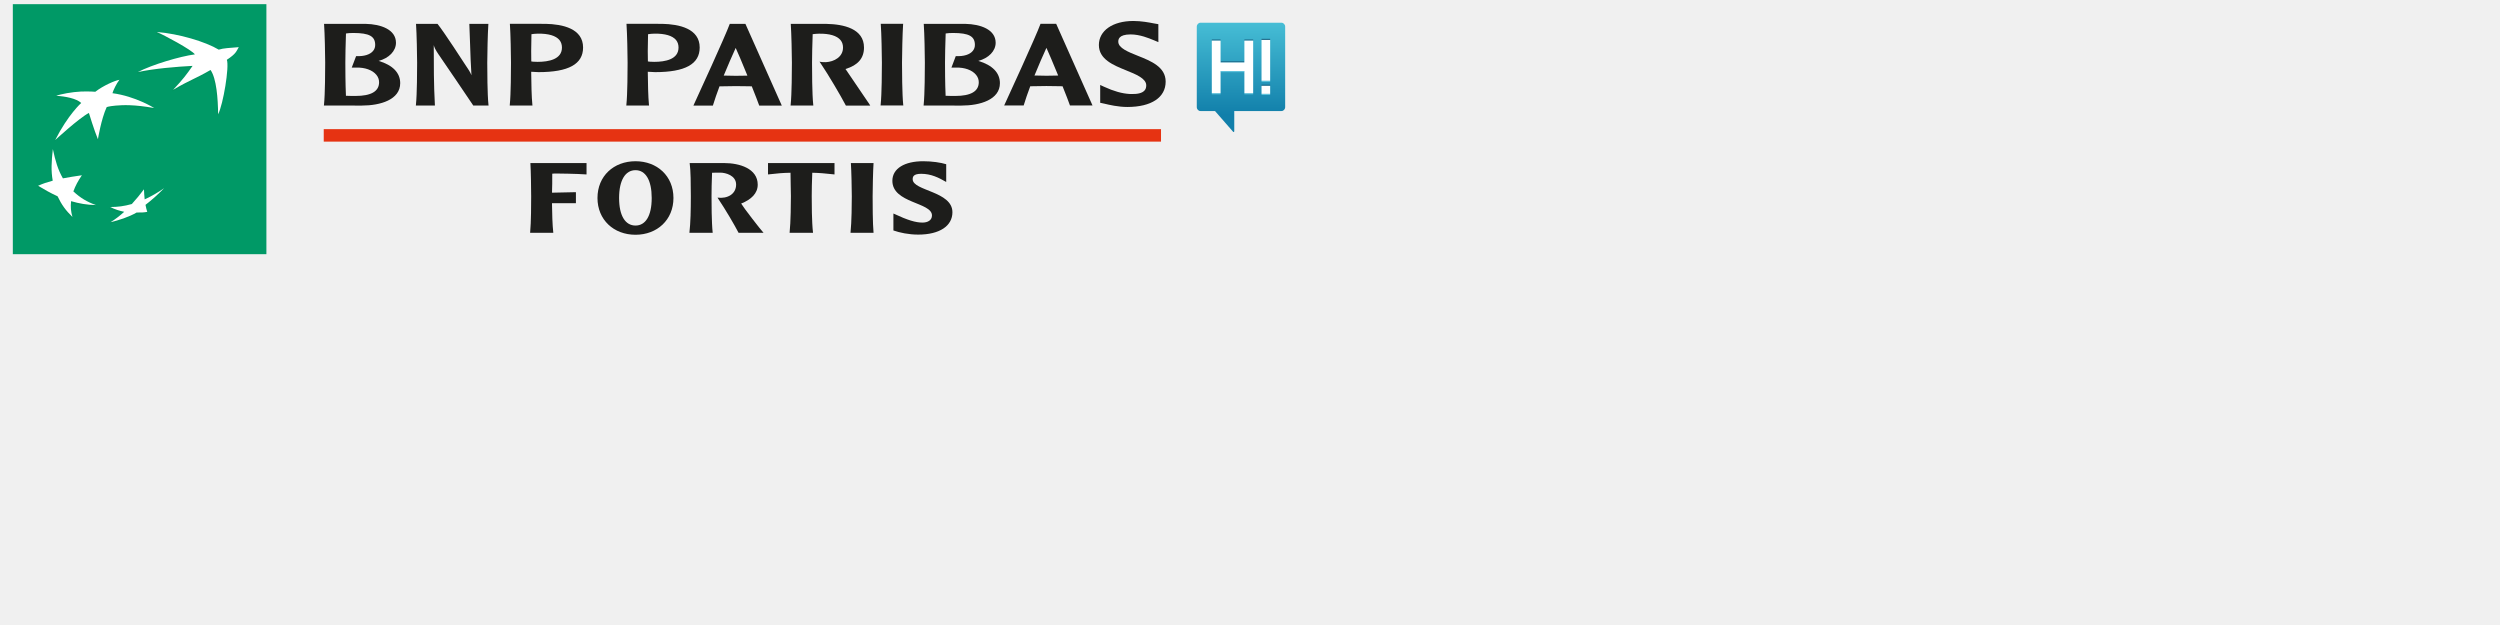
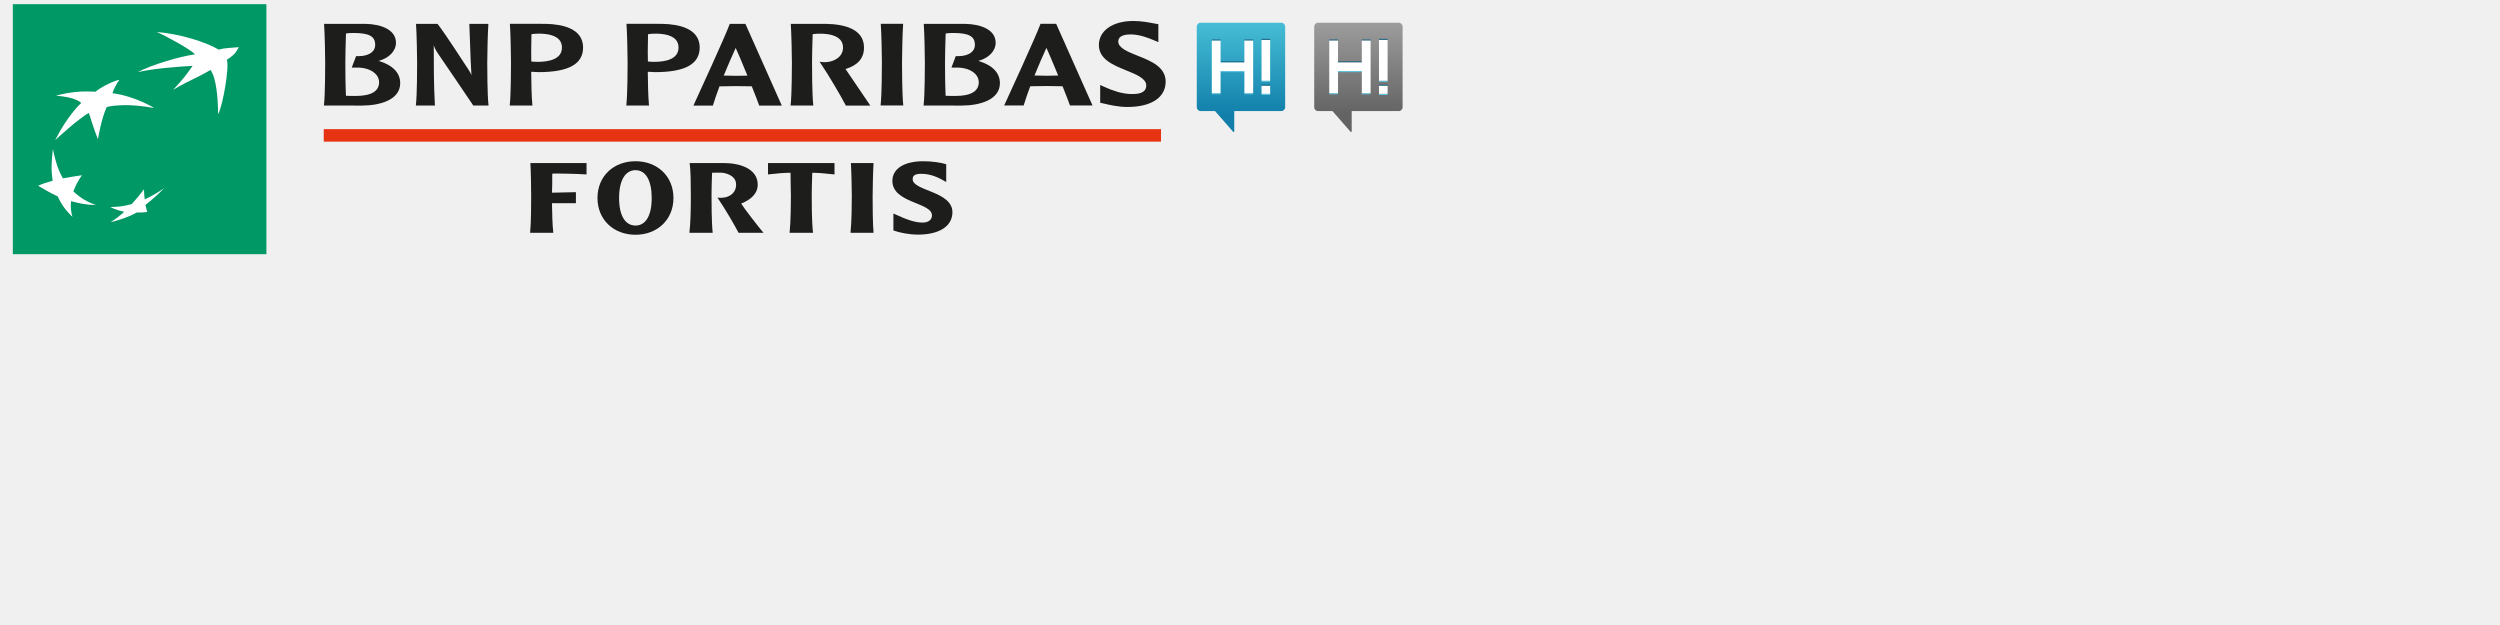
<svg xmlns="http://www.w3.org/2000/svg" version="1.1" id="Layer_1" x="0px" y="0px" width="400px" height="100px" viewBox="0 0 400 100" enable-background="new 0 0 400 100" xml:space="preserve">
  <g>
    <rect x="51.798" y="20.662" fill="#E63312" width="133.964" height="1.998" />
  </g>
  <g>
    <path fill="#1D1D1B" d="M51.856,3.946c0.102,1.377,0.174,4.824,0.174,6.091c0,1.153-0.013,5.035-0.192,6.715l-0.017,0.136   l6.077,0.003c2.966,0,6.136-0.941,6.136-3.585c0-1.662-1.204-2.889-3.45-3.561c1.647-0.438,2.771-1.584,2.771-2.901   c0-2.151-2.484-2.974-4.805-3.023c-0.006,0-6.706-0.005-6.706-0.005L51.856,3.946z M56.549,5.276   c2.538,0.007,3.481,0.529,3.481,1.916c0,0.371-0.115,0.693-0.341,0.963c-0.484,0.583-1.449,0.882-2.652,0.822h-0.058l-0.7,1.837   h0.709c1.397-0.043,2.613,0.396,3.232,1.161c0.291,0.351,0.434,0.75,0.434,1.182c0,1.454-1.27,2.195-3.771,2.195   c-0.419,0-1.1-0.002-1.533-0.029c-0.09-1.914-0.095-4.516-0.095-5.287c0-0.915,0.038-2.947,0.1-4.68   C55.635,5.309,56.114,5.269,56.549,5.276z" />
    <path fill="#1D1D1B" d="M78.038,3.816h-2.946l0.123,3.285c0.055,1.64,0.107,3.312,0.218,4.933l0,0l0,0   c-0.203-0.492-0.366-0.766-1.249-2.067c-0.028-0.045-3.09-4.779-4.156-6.116l-0.029-0.034H66.56l0.01,0.125   c0.097,1.374,0.17,4.818,0.17,6.091c0,1.156-0.012,5.041-0.19,6.718l-0.015,0.136h3.051l-0.006-0.129   c-0.179-3.2-0.179-6.417-0.179-9.528V7.22c0.103,0.375,0.25,0.714,0.729,1.428c0.05,0.08,5.292,7.733,5.56,8.187l0.027,0.052h2.454   l-0.017-0.136c-0.18-1.68-0.192-5.562-0.192-6.718c0-1.272,0.075-4.719,0.172-6.091l0.009-0.125L78.038,3.816L78.038,3.816z" />
    <path fill="#1D1D1B" d="M81.588,3.94c0.1,1.381,0.171,4.823,0.171,6.092c0,1.156-0.014,5.038-0.192,6.715l-0.01,0.134h3.636   l-0.014-0.134c-0.128-1.196-0.172-3.492-0.188-5.265c0.15,0.008,0.667,0.034,0.667,0.034l0.513,0.025   c4.795,0,7.122-1.285,7.122-3.937c0-3.03-3.264-3.733-6-3.79L81.581,3.81L81.588,3.94z M86.043,5.384   c1.703-0.027,2.901,0.325,3.477,1.031c0.257,0.324,0.392,0.722,0.392,1.19c0,1.891-2.119,2.291-3.895,2.291L85.294,9.87   c0,0-0.175-0.025-0.288-0.042c-0.01-0.434-0.016-1-0.016-1.653c0-0.831,0.012-1.794,0.042-2.701   C85.256,5.428,85.653,5.394,86.043,5.384z" />
    <path fill="#1D1D1B" d="M100.243,3.94c0.102,1.381,0.172,4.823,0.172,6.092c0,1.156-0.014,5.038-0.194,6.715l-0.012,0.134h3.641   l-0.019-0.134c-0.121-1.196-0.17-3.492-0.186-5.265c0.151,0.008,0.664,0.034,0.664,0.034l0.516,0.025   c4.793,0,7.125-1.285,7.125-3.937c0-3.03-3.266-3.733-6.006-3.79l-5.705-0.004L100.243,3.94z M104.698,5.384   c1.701-0.027,2.903,0.325,3.48,1.031c0.254,0.324,0.387,0.722,0.387,1.19c0,1.891-2.115,2.291-3.895,2.291l-0.72-0.026   c0,0-0.178-0.024-0.287-0.042c-0.014-0.434-0.021-1.004-0.021-1.661c0-0.833,0.015-1.786,0.046-2.693   C103.913,5.428,104.311,5.394,104.698,5.384z" />
    <path fill="#1D1D1B" d="M116.823,3.82h-0.061l-0.027,0.07c-0.675,1.856-5.027,11.363-5.707,12.82l-0.08,0.181h3.117l0.021-0.076   c0.271-0.892,0.623-1.904,1.033-2.997c0.113-0.003,2.576-0.04,2.576-0.04l2.123,0.025c0,0,0.377,0.012,0.469,0.012   c0.561,1.408,0.978,2.477,1.162,3.003l0.025,0.073h3.613l-5.82-13.071h-0.058H116.823z M117.71,7.67   c0.29,0.61,1.037,2.367,1.875,4.43c-0.126,0.001-0.272,0.007-0.272,0.007l-1.603,0.022c0,0-1.656-0.028-1.914-0.037   C116.471,10.434,117.138,8.938,117.71,7.67z" />
    <path fill="#1D1D1B" d="M126.53,3.941c0.094,1.374,0.174,4.821,0.174,6.091c0,1.156-0.016,5.038-0.198,6.715l-0.015,0.139h3.641   l-0.014-0.136c-0.184-1.686-0.192-5.562-0.192-6.718c0-0.91,0.039-2.946,0.103-4.565c0.299-0.039,0.707-0.073,0.98-0.077   c1.702-0.032,2.902,0.326,3.479,1.031c0.262,0.319,0.395,0.717,0.395,1.185c0,1.506-1.419,2.269-2.74,2.342   c-0.433,0.019-0.77-0.039-0.771-0.039l-0.25-0.043l0.16,0.233c1.275,1.887,3.211,5.172,4.027,6.737l0.03,0.056h3.896l-0.113-0.195   c-0.135-0.212-2.688-3.956-3.773-5.557c0,0-0.039-0.054-0.07-0.098c1.984-0.596,2.961-1.724,2.961-3.436   c0-3.028-3.271-3.729-6.009-3.785l-5.711-0.005L126.53,3.941z" />
    <path fill="#1D1D1B" d="M144.405,3.805h-3.488l0.012,0.127c0.102,1.383,0.174,4.83,0.174,6.096c0,1.152-0.017,5.03-0.197,6.714   l-0.012,0.134h3.639l-0.019-0.134c-0.174-1.684-0.192-5.562-0.192-6.714c0-1.269,0.078-4.715,0.172-6.096l0.015-0.127H144.405z" />
    <path fill="#1D1D1B" d="M147.806,3.946c0.102,1.375,0.172,4.824,0.172,6.091c0,1.153-0.014,5.035-0.191,6.715l-0.014,0.136   l6.073,0.003c2.97,0,6.14-0.941,6.14-3.585c0-1.662-1.203-2.889-3.455-3.561c1.652-0.438,2.774-1.584,2.774-2.901   c0-2.151-2.478-2.974-4.808-3.023l-6.701-0.005L147.806,3.946z M152.502,5.276L152.502,5.276c2.534,0.007,3.481,0.529,3.481,1.916   c0,0.371-0.119,0.693-0.346,0.963c-0.479,0.583-1.447,0.882-2.648,0.822h-0.066l-0.693,1.837h0.711   c1.4-0.043,2.604,0.396,3.229,1.161c0.288,0.351,0.433,0.751,0.433,1.182c0,1.454-1.267,2.195-3.765,2.195   c-0.429,0-1.11-0.002-1.54-0.029c-0.088-1.914-0.096-4.516-0.096-5.287c0-0.917,0.039-2.952,0.105-4.68   C151.584,5.309,152.063,5.269,152.502,5.276z" />
    <path fill="#1D1D1B" d="M168.931,3.805h-2.449l-0.025,0.071c-0.717,1.976-5.326,11.999-5.709,12.824l-0.084,0.176h3.125   l0.021-0.075c0.268-0.893,0.62-1.901,1.03-2.998c0.112-0.005,2.573-0.039,2.573-0.039l2.132,0.029c0,0,0.371,0.005,0.465,0.01   c0.565,1.408,0.976,2.468,1.158,3.001l0.024,0.071h3.611l-5.818-13.071L168.931,3.805L168.931,3.805z M167.429,7.656   c0.29,0.617,1.03,2.364,1.877,4.424c-0.126,0.002-0.271,0.012-0.271,0.012l-1.607,0.026c0,0-1.648-0.036-1.911-0.038   C166.188,10.417,166.854,8.928,167.429,7.656z" />
    <path fill="#1D1D1B" d="M175.821,7.2c0,2.296,2.316,3.225,4.353,4.054c1.587,0.638,3.224,1.306,3.224,2.396   c0,0.336-0.076,0.602-0.254,0.807c-0.375,0.449-1.156,0.639-2.386,0.58c-1.197-0.059-2.574-0.448-4.095-1.152l-0.637-0.292   l0.006,0.503v2.35l0.412,0.087l0.248,0.054c0.771,0.184,2.219,0.529,3.688,0.529c3.835,0,6.125-1.521,6.125-4.058   c0-2.355-2.363-3.298-4.449-4.129c-1.543-0.615-3.13-1.249-3.13-2.252c0-0.295,0-1.17,1.972-1.17c1.475,0,2.918,0.6,3.698,0.923   l0.748,0.31l-0.007-0.495V3.869l-0.741-0.129c-0.742-0.146-1.979-0.383-3.261-0.383C178.034,3.357,175.821,4.899,175.821,7.2z" />
  </g>
  <g>
    <g>
      <g>
        <path fill="#1D1D1B" d="M93.846,26.09v1.82c-1.699-0.122-4.698-0.146-4.72-0.146c-0.267,0-0.539,0-0.765,0.024     c0,1.015,0,2.255-0.039,3.042l3.825-0.083v1.761h-3.825v0.229c0.017,1.346,0.06,3.229,0.206,4.513H84.82     c0.166-1.698,0.166-4.888,0.166-5.84c0-1.054-0.041-4.06-0.123-5.318L93.846,26.09L93.846,26.09z" />
        <path fill="#1D1D1B" d="M101.684,37.562c-3.479,0-6.087-2.385-6.087-5.884c0-3.52,2.607-5.882,6.087-5.882     c3.458,0,6.068,2.362,6.068,5.882C107.752,35.178,105.142,37.562,101.684,37.562z M101.684,27.229     c-1.614,0-2.629,1.574-2.629,4.45c0,2.878,1.015,4.409,2.629,4.409c1.595,0,2.589-1.531,2.589-4.409     C104.272,28.803,103.278,27.229,101.684,27.229z" />
        <path fill="#1D1D1B" d="M115.872,26.09c2.443,0,5.363,0.87,5.363,3.458c0,1.388-1.035,2.379-2.648,3.021     c0.328,0.584,3.043,4.101,3.581,4.681h-3.996c-0.705-1.345-2.05-3.661-3.375-5.63c1.594,0.205,2.981-0.559,2.981-2.092     c0-1.471-1.699-1.905-2.523-1.905c-0.378,0-1.078,0-1.325,0.021c-0.065,1.365-0.085,3.006-0.085,3.746     c0,0.975,0,4.162,0.186,5.86h-3.726c0.187-1.654,0.229-3.624,0.229-5.86c0-1.884-0.021-4.16-0.188-5.298L115.872,26.09     L115.872,26.09z" />
        <path fill="#1D1D1B" d="M133.522,26.09v1.82c-1.638-0.166-2.256-0.245-3.559-0.27c-0.062,1.305-0.087,3.021-0.087,3.746     c0,0.954,0,4.162,0.209,5.86h-3.749c0.186-1.698,0.209-4.906,0.209-5.86c0-0.703-0.062-2.564-0.062-3.746     c-1.281,0.023-1.969,0.086-3.602,0.27v-1.82H133.522L133.522,26.09z" />
        <path fill="#1D1D1B" d="M139.767,26.09c-0.085,1.26-0.145,4.246-0.145,5.318c0,0.994,0,4.308,0.145,5.84h-3.686     c0.187-1.698,0.207-4.887,0.207-5.84c0-1.053-0.062-4.061-0.146-5.318H139.767L139.767,26.09z" />
        <path fill="#1D1D1B" d="M147.706,25.797c1.43,0,2.818,0.21,3.688,0.479v2.84c-1.221-0.705-2.42-1.307-4.014-1.307     c-1.264,0-1.35,0.5-1.35,0.869c0,1.883,6.358,1.902,6.358,5.278c0,2.194-2.052,3.58-5.466,3.58c-1.534,0-2.982-0.31-3.977-0.663     v-2.71c2.34,1.097,3.58,1.45,4.656,1.45c0.87,0,1.514-0.396,1.514-1.139c0-2.134-6.336-1.927-6.336-5.547     C142.782,26.938,144.77,25.797,147.706,25.797z" />
      </g>
    </g>
  </g>
  <polyline fill="#009966" points="2.052,0.667 42.624,0.667 42.624,40.67 2.052,40.67 " />
  <g>
    <g>
      <path fill="#00945E" d="M33.558,11.477c-2.51,1.448-3.274,1.564-5.998,3.178l0.134-0.301c1.43-1.537,2.048-2.181,2.99-3.542    c-2.514,0.136-6.163,0.432-8.771,0.997l0,0l0,0l0,0l0.136-0.274c2.368-1.135,6.76-2.263,9-2.555    c-0.546-0.759-4.995-3.129-6.104-3.588l0,0l0,0l0,0l0.129-0.277c3.375,0.374,7.844,1.929,9.792,3.106    c0.823-0.253,1.667-0.279,3.192-0.409c0,0-0.228,0.907-1.891,2.033l0,0l0,0l0,0c0.413,1.088-0.578,7.123-1.397,8.723l0,0l0,0l0,0    C34.732,16.042,34.507,12.858,33.558,11.477z" />
      <path fill="#00945E" d="M15.228,33.104l0.127-0.289c-1.333-0.504-2.666-0.908-3.743-1.904l0,0l0,0l0,0l0,0l0,0l0,0l0,0l0,0l0,0    l0,0l0,0l0,0l0,0l0,0l0,0l0,0l0,0l0,0l0,0l0,0l0,0l0,0l0,0l0,0l0,0l0,0l0,0l0,0l0,0l0,0l0,0c0.337-0.936,0.727-1.663,1.359-2.584    l0,0l0,0l0,0l0,0l0,0l0,0l0,0l0,0l0,0l0,0l0,0l0,0l0,0l0,0l0,0l0,0l0,0l0,0l0,0l0,0l0,0l0,0l0,0l0,0l0,0l0,0l0,0l0,0l0,0l0,0l0,0    l0.133-0.284c-1.144,0.171-2.182,0.585-3.174,0.776l0,0l0,0l0,0l0,0l0,0l0,0l0,0l0,0l0,0l0,0l0,0l0,0l0,0l0,0l0,0l0,0l0,0l0,0l0,0    l0,0l0,0l0,0l0,0l0,0l0,0l0,0l0,0l0,0l0,0l0,0l0,0c-0.779-1.354-1.082-3.201-1.475-4.965l-0.129,0.275l0,0l0,0l0,0l0,0l0,0l0,0    l0,0l0,0l0,0l0,0l0,0l0,0l0,0l0,0l0,0c-0.222,2.018-0.31,3.454-0.021,5.057l0,0l0,0l0,0l0,0l0,0l0,0l0,0l0,0l0,0l0,0l0,0l0,0l0,0    l0,0l0,0l0,0l0,0l0,0l0,0l0,0l0,0l0,0l0,0l0,0l0,0l0,0l0,0l0,0l0,0l0,0l0,0c-0.825,0.229-1.547,0.26-2.211,0.543L5.969,30l0,0l0,0    l0,0l0,0l0,0l0,0l0,0l0,0l0,0l0,0l0,0l0,0l0,0l0,0l0,0l0,0l0,0l0,0l0,0l0,0l0,0l0,0l0,0l0,0l0,0l0,0l0,0l0,0l0,0l0,0l0,0    c1.056,0.639,1.919,1.13,3.115,1.688l0,0l0,0l0,0l0,0l0,0l0,0l0,0l0,0l0,0l0,0l0,0l0,0l0,0l0,0l0,0l0,0l0,0l0,0l0,0l0,0l0,0l0,0    l0,0l0,0l0,0l0,0l0,0l0,0l0,0l0,0l0,0c0.638,1.348,1.3,2.267,2.373,3.31l0,0l0,0l0,0l0,0l0,0l0,0l0,0l0,0l0,0l0,0l0,0l0,0l0,0l0,0    l0,0l0,0l0,0l0,0l0,0l0,0l0,0l0,0l0,0l0,0l0,0l0,0l0,0l0,0l0,0l0,0l0,0l0.13-0.284c-0.191-0.762-0.44-1.4-0.346-2.242l0,0l0,0l0,0    l0,0l0,0l0,0l0,0l0,0l0,0l0,0l0,0l0,0l0,0l0,0l0,0l0,0l0,0l0,0l0,0l0,0l0,0l0,0l0,0l0,0l0,0l0,0l0,0l0,0l0,0l0,0l0,0    C12.569,32.85,13.71,33.05,15.228,33.104z" />
      <path fill="#00945E" d="M18.927,13.013c0,0-0.536,0.934-0.966,2.178h-0.104l0,0l0,0c3.126,0.417,6.077,1.664,6.816,2.094    l-0.131,0.278l0,0l0,0l0,0l0,0l0,0l0,0l0,0c-3.241-0.565-4.95-0.5-6.157-0.395l0,0l0,0l0,0c-1.205,0.117-1.452,0.264-1.452,0.264    l0,0l0,0l0,0l0,0l0,0l0,0l0,0c-0.693,1.5-1.103,3.948-1.267,4.851l-0.131,0.281l0,0l0,0l0,0l0,0l0,0l0,0l0,0    c-0.594-1.408-1.448-4.212-1.448-4.212l0,0l0,0l0,0l0,0l0,0l0,0l0,0c-1.634,0.863-5.401,4.349-5.401,4.349l0,0l0,0l0,0l0,0l0,0    l0,0l0,0c2.076-4.083,4.176-5.944,4.176-5.944l0,0l0,0l0,0l0,0l0,0l0,0l0,0c-0.725-0.72-2.617-1.085-4.003-1.142l0,0l0,0l0,0    l0.132-0.279c0.866-0.25,2.656-0.355,3.853-0.41l0,0l0,0l0,0l0,0l0,0l0,0l0,0c1.419-0.043,2.274,0.038,2.274,0.038l0,0l0,0l0,0    C16.381,13.971,18.265,13.103,18.927,13.013z" />
      <path fill="#00945E" d="M22.902,30.564c-0.657,0.869-1.215,1.565-1.936,2.365l0,0l0,0l0,0l0,0l0,0l0,0l0,0l0,0l0,0l0,0l0,0l0,0    l0,0l0,0l0,0l0,0l0,0l0,0l0,0l0,0l0,0l0,0l0,0l0,0l0,0l0,0l0,0l0,0l0,0l0,0l0,0c-1.07,0.292-2.351,0.162-3.336,0.192l-0.129,0.276    l0,0l0,0l0,0l0,0l0,0l0,0l0,0l0,0l0,0l0,0l0,0l0,0l0,0l0,0l0,0l0,0l0,0l0,0l0,0l0,0l0,0l0,0l0,0l0,0l0,0l0,0l0,0l0,0l0,0l0,0l0,0    c0.742,0.379,1.469,0.605,2.247,0.765l0,0l0,0l0,0l0,0l0,0l0,0l0,0l0,0l0,0l0,0l0,0l0,0l0,0l0,0l0,0l0,0l0,0l0,0l0,0l0,0l0,0l0,0    l0,0l0,0l0,0l0,0l0,0l0,0l0,0l0,0l0,0c-0.631,0.563-1.473,0.995-2.062,1.392l-0.131,0.274l0,0l0,0l0,0l0,0l0,0l0,0l0,0l0,0l0,0    l0,0l0,0l0,0l0,0l0,0l0,0l0,0l0,0l0,0l0,0l0,0l0,0l0,0l0,0l0,0l0,0l0,0l0,0l0,0l0,0l0,0l0,0c1.269-0.3,2.936-0.826,4.178-1.548    l0,0l0,0l0,0l0,0l0,0l0,0l0,0l0,0l0,0l0,0l0,0l0,0l0,0l0,0l0,0l0,0l0,0l0,0l0,0l0,0l0,0l0,0l0,0l0,0l0,0l0,0l0,0l0,0l0,0l0,0l0,0    c0.647,0.027,1.253-0.02,1.693-0.104l0,0l0,0l0,0l0,0l0,0l0,0l0,0l0,0l0,0l0,0l0,0l0,0l0,0l0,0l0,0l0,0l0,0l0,0l0,0l0,0l0,0l0,0    l0,0l0,0l0,0l0,0l0,0l0,0l0,0l0,0l0,0c0,0,0.134-0.282,0.134-0.274c-0.079-0.28-0.333-0.455-0.408-0.853l0,0l0,0l0,0l0,0l0,0l0,0    l0,0l0,0l0,0l0,0l0,0l0,0l0,0l0,0l0,0l0,0l0,0l0,0l0,0l0,0l0,0l0,0l0,0l0,0l0,0l0,0l0,0l0,0l0,0l0,0l0,0    c1.164-0.89,2.008-1.7,2.984-2.669l0,0l0,0l0,0l0,0l0,0l0,0l0,0l0,0l0,0l0,0l0,0l0,0l0,0l0,0l0,0l0,0l0,0l0,0l0,0l0,0l0,0l0,0l0,0    l0,0l0,0l0,0l0,0l0,0l0,0l0,0l0,0l0.133-0.275c-0.962,0.654-2.129,1.553-3.254,2.072l0,0l0,0l0,0l0,0l0,0l0,0l0,0l0,0l0,0l0,0l0,0    l0,0l0,0l0,0l0,0l0,0l0,0l0,0l0,0l0,0l0,0l0,0l0,0l0,0l0,0l0,0l0,0l0,0l0,0l0,0l0,0C22.967,31.639,22.931,31.173,22.902,30.564z" />
    </g>
    <g>
      <path fill="#FFFFFF" d="M33.687,11.196c-2.503,1.454-3.272,1.572-5.993,3.18c1.587-1.695,2.135-2.42,3.119-3.836    c-2.51,0.129-6.159,0.428-8.764,0.996l0,0l0,0l0,0c2.268-1.193,6.764-2.521,9.135-2.837c-0.551-0.748-5.002-3.126-6.111-3.583l0,0    l0,0l0,0c3.527,0.272,7.835,1.568,9.923,2.827c0.823-0.251,1.677-0.266,3.208-0.398l0,0l0,0l0,0    c-0.392,0.66-0.409,1.041-1.908,2.021l0,0l0,0l0,0c0.414,1.096-0.577,7.126-1.398,8.721l0,0l0,0l0,0    C34.868,15.764,34.645,12.579,33.687,11.196z" />
      <path fill="#FFFFFF" d="M15.355,32.814c-1.441-0.521-2.476-1.134-3.617-2.188l0,0l0,0l0,0l0,0l0,0l0,0l0,0l0,0l0,0l0,0l0,0l0,0    l0,0l0,0l0,0l0,0l0,0l0,0l0,0l0,0l0,0l0,0l0,0l0,0l0,0l0,0l0,0l0,0l0,0l0,0l0,0c0.342-0.925,0.729-1.648,1.366-2.586l0,0l0,0l0,0    l0,0l0,0l0,0l0,0l0,0l0,0l0,0l0,0l0,0l0,0l0,0l0,0l0,0l0,0l0,0l0,0l0,0l0,0l0,0l0,0l0,0l0,0l0,0l0,0l0,0l0,0l0,0l0,0    c-1.169,0.172-2.032,0.306-3.038,0.496l0,0l0,0l0,0l0,0l0,0l0,0l0,0l0,0l0,0l0,0l0,0l0,0l0,0l0,0l0,0l0,0l0,0l0,0l0,0l0,0l0,0l0,0    l0,0l0,0l0,0l0,0l0,0l0,0l0,0l0,0l0,0c-0.821-1.419-1.194-2.782-1.611-4.684l0,0l0,0l0,0l0,0l0,0l0,0l0,0l0,0l0,0l0,0l0,0l0,0l0,0    l0,0l0,0c-0.223,2.016-0.309,3.457-0.02,5.057l0,0l0,0l0,0l0,0l0,0l0,0l0,0l0,0l0,0l0,0l0,0l0,0l0,0l0,0l0,0l0,0l0,0l0,0l0,0l0,0    l0,0l0,0l0,0l0,0l0,0l0,0l0,0l0,0l0,0l0,0l0,0c-0.926,0.253-1.58,0.473-2.34,0.816l0,0l0,0l0,0l0,0l0,0l0,0l0,0l0,0l0,0l0,0l0,0    l0,0l0,0l0,0l0,0l0,0l0,0l0,0l0,0l0,0l0,0l0,0l0,0l0,0l0,0l0,0l0,0l0,0l0,0l0,0l0,0c1.066,0.637,1.928,1.135,3.118,1.683l0,0l0,0    l0,0l0,0l0,0l0,0l0,0l0,0l0,0l0,0l0,0l0,0l0,0l0,0l0,0l0,0l0,0l0,0l0,0l0,0l0,0l0,0l0,0l0,0l0,0l0,0l0,0l0,0l0,0l0,0l0,0    c0.64,1.352,1.303,2.262,2.375,3.303l0,0l0,0l0,0l0,0l0,0l0,0l0,0l0,0l0,0l0,0l0,0l0,0l0,0l0,0l0,0l0,0l0,0l0,0l0,0l0,0l0,0l0,0    l0,0l0,0l0,0l0,0l0,0l0,0l0,0l0,0l0,0c-0.25-0.884-0.316-1.59-0.215-2.526l0,0l0,0l0,0l0,0l0,0l0,0l0,0l0,0l0,0l0,0l0,0l0,0l0,0    l0,0l0,0l0,0l0,0l0,0l0,0l0,0l0,0l0,0l0,0l0,0l0,0l0,0l0,0l0,0l0,0l0,0l0,0C12.703,32.572,13.843,32.777,15.355,32.814z" />
      <path fill="#FFFFFF" d="M19.101,12.77L19.101,12.77L19.101,12.77L19.101,12.77L19.101,12.77c-0.447,0.575-0.968,1.645-1.109,2.142    l0,0l0,0l0,0c3.706,0.494,6.681,2.373,6.681,2.373l0,0l0,0l0,0l0,0l0,0l0,0l0,0c-3.241-0.566-4.95-0.494-6.16-0.389l0,0l0,0l0,0    c-1.203,0.11-1.447,0.251-1.447,0.251l0,0l0,0l0,0l0,0l0,0l0,0l0,0c-0.876,1.89-1.399,5.134-1.399,5.134l0,0l0,0l0,0l0,0l0,0l0,0    l0,0c-0.593-1.402-1.443-4.209-1.443-4.209l0,0l0,0l0,0l0,0l0,0l0,0l0,0c-1.636,0.863-5.4,4.348-5.4,4.348l0,0l0,0l0,0l0,0l0,0    l0,0l0,0c2.068-4.084,4.168-5.941,4.168-5.941l0,0l0,0l0,0l0,0l0,0l0,0l0,0c-0.722-0.722-2.618-1.082-4.001-1.144l0,0l0,0l0,0    c0.716-0.288,2.563-0.625,3.981-0.689l0,0l0,0l0,0l0,0l0,0l0,0l0,0c1.42-0.043,2.277,0.037,2.277,0.037l0,0l0,0l0,0    C16.515,13.696,18.437,12.867,19.101,12.77z" />
      <path fill="#FFFFFF" d="M23.032,30.291c-0.653,0.871-1.216,1.559-1.943,2.355l0,0l0,0l0,0l0,0l0,0l0,0l0,0l0,0l0,0l0,0l0,0l0,0    l0,0l0,0l0,0l0,0l0,0l0,0l0,0l0,0l0,0l0,0l0,0l0,0l0,0l0,0l0,0l0,0l0,0l0,0l0,0c-1.249,0.349-2.245,0.476-3.459,0.476l0,0l0,0l0,0    l0,0l0,0l0,0l0,0l0,0l0,0l0,0l0,0l0,0l0,0l0,0l0,0l0,0l0,0l0,0l0,0l0,0l0,0l0,0l0,0l0,0l0,0l0,0l0,0l0,0l0,0l0,0l0,0    c0.746,0.376,1.471,0.604,2.247,0.766l0,0l0,0l0,0l0,0l0,0l0,0l0,0l0,0l0,0l0,0l0,0l0,0l0,0l0,0l0,0l0,0l0,0l0,0l0,0l0,0l0,0l0,0    l0,0l0,0l0,0l0,0l0,0l0,0l0,0l0,0l0,0c-0.775,0.699-1.434,1.188-2.19,1.667l0,0l0,0l0,0l0,0l0,0l0,0l0,0l0,0l0,0l0,0l0,0l0,0l0,0    l0,0l0,0l0,0l0,0l0,0l0,0l0,0l0,0l0,0l0,0l0,0l0,0l0,0l0,0l0,0l0,0l0,0l0,0c1.268-0.297,2.932-0.826,4.174-1.551l0,0l0,0l0,0l0,0    l0,0l0,0l0,0l0,0l0,0l0,0l0,0l0,0l0,0l0,0l0,0l0,0l0,0l0,0l0,0l0,0l0,0l0,0l0,0l0,0l0,0l0,0l0,0l0,0l0,0l0,0l0,0    c0.648,0.023,1.256-0.016,1.699-0.104l0,0l0,0l0,0l0,0l0,0l0,0l0,0l0,0l0,0l0,0l0,0l0,0l0,0l0,0l0,0l0,0l0,0l0,0l0,0l0,0l0,0l0,0    l0,0l0,0l0,0l0,0l0,0l0,0l0,0l0,0l0,0c-0.116-0.371-0.188-0.644-0.28-1.123l0,0l0,0l0,0l0,0l0,0l0,0l0,0l0,0l0,0l0,0l0,0l0,0l0,0    l0,0l0,0l0,0l0,0l0,0l0,0l0,0l0,0l0,0l0,0l0,0l0,0l0,0l0,0l0,0l0,0l0,0l0,0c1.167-0.897,2.018-1.698,2.989-2.672l0,0l0,0l0,0l0,0    l0,0l0,0l0,0l0,0l0,0l0,0l0,0l0,0l0,0l0,0l0,0l0,0l0,0l0,0l0,0l0,0l0,0l0,0l0,0l0,0l0,0l0,0l0,0l0,0l0,0l0,0l0,0    c-1.034,0.709-1.928,1.241-3.122,1.797l0,0l0,0l0,0l0,0l0,0l0,0l0,0l0,0l0,0l0,0l0,0l0,0l0,0l0,0l0,0l0,0l0,0l0,0l0,0l0,0l0,0l0,0    l0,0l0,0l0,0l0,0l0,0l0,0l0,0l0,0l0,0C23.091,31.361,23.062,30.904,23.032,30.291z" />
    </g>
  </g>
  <g>
-     <linearGradient id="SVGID_1_" gradientUnits="userSpaceOnUse" x1="805.557" y1="514.707" x2="805.557" y2="529.387" gradientTransform="matrix(1 0 0 1 -607 -511)">
+     <linearGradient id="SVGID_1_" gradientUnits="userSpaceOnUse" x1="1109.055" y1="-699.707" x2="1109.055" y2="-714.387" gradientTransform="matrix(1 0 0 -1 -910.5 -696)">
      <stop offset="0" style="stop-color:#46BDD5" />
      <stop offset="1" style="stop-color:#117FAA" />
    </linearGradient>
-     <path fill="url(#SVGID_1_)" d="M205.025,3.634h-12.94c-0.329,0-0.6,0.285-0.6,0.632v12.872c0,0.348,0.271,0.631,0.6,0.631h2.319   l2.878,3.295c0.109,0.117,0.2,0.077,0.2-0.087v-3.208h7.543c0.33,0,0.602-0.282,0.602-0.631V4.268   C205.628,3.92,205.356,3.634,205.025,3.634z" />
+     <path fill="url(#SVGID_1_)" d="M205.025,3.634h-12.94c-0.329,0-0.6,0.285-0.6,0.632v12.872c0,0.348,0.271,0.631,0.6,0.631h2.319   l2.878,3.295c0.109,0.117,0.2,0.077,0.2-0.087v-3.208h7.543c0.33,0,0.602-0.282,0.602-0.631V4.268   C205.628,3.92,205.355,3.634,205.025,3.634z" />
    <g>
      <g>
        <rect x="193.888" y="6.318" fill="#1A6282" width="1.404" height="0.183" />
        <rect x="195.292" y="9.811" fill="#1A6282" width="3.81" height="0.184" />
        <rect x="199.102" y="6.318" fill="#1A6282" width="1.404" height="0.183" />
      </g>
      <g>
        <rect x="195.292" y="11.363" fill="#5DC2DB" width="3.81" height="0.185" />
        <rect x="193.888" y="14.905" fill="#5DC2DB" width="1.404" height="0.184" />
        <rect x="199.102" y="14.905" fill="#5DC2DB" width="1.404" height="0.184" />
      </g>
      <path fill="#FFFFFF" d="M193.888,6.5h1.404v3.494h3.81V6.5h1.404v8.405h-1.404v-3.542h-3.81v3.542h-1.404V6.5z" />
-       <rect x="201.845" y="6.208" fill="#1A6282" width="1.38" height="0.183" />
-       <rect x="201.845" y="12.921" fill="#5DC2DB" width="1.38" height="0.184" />
-       <path fill="#FFFFFF" d="M201.845,6.39h1.38v6.531h-1.38V6.39z" />
-       <rect x="201.845" y="13.546" fill="#1A6282" width="1.38" height="0.185" />
-       <rect x="201.845" y="15.015" fill="#5DC2DB" width="1.38" height="0.185" />
-       <path fill="#FFFFFF" d="M201.845,13.731h1.38v1.283h-1.38V13.731z" />
+       <rect x="201.846" y="6.208" fill="#1A6282" width="1.379" height="0.183" />
+       <rect x="201.846" y="12.921" fill="#5DC2DB" width="1.379" height="0.184" />
+       <path fill="#FFFFFF" d="M201.846,6.39h1.379v6.531h-1.379V6.39z" />
+       <rect x="201.846" y="13.546" fill="#1A6282" width="1.379" height="0.185" />
+       <rect x="201.846" y="15.015" fill="#5DC2DB" width="1.379" height="0.185" />
+       <path fill="#FFFFFF" d="M201.846,13.731h1.379v1.283h-1.379V13.731z" />
+     </g>
+   </g>
+   <g>
+     <linearGradient id="SVGID_2_" gradientUnits="userSpaceOnUse" x1="1127.845" y1="-699.707" x2="1127.845" y2="-714.387" gradientTransform="matrix(1 0 0 -1 -910.5 -696)">
+       <stop offset="0" style="stop-color:#9C9C9C" />
+       <stop offset="1" style="stop-color:#636363" />
+     </linearGradient>
+     <path fill="url(#SVGID_2_)" d="M223.815,3.634h-12.94c-0.329,0-0.601,0.285-0.601,0.632v12.872c0,0.348,0.271,0.631,0.601,0.631   h2.319l2.878,3.295c0.108,0.117,0.2,0.077,0.2-0.087v-3.208h7.543c0.33,0,0.602-0.282,0.602-0.631V4.268   C224.418,3.92,224.146,3.634,223.815,3.634z" />
+     <g>
+       <g>
+         <rect x="212.679" y="6.318" fill="#1A6282" width="1.403" height="0.183" />
+         <rect x="214.082" y="9.811" fill="#1A6282" width="3.81" height="0.184" />
+         <rect x="217.892" y="6.318" fill="#1A6282" width="1.404" height="0.183" />
+       </g>
+       <g>
+         <rect x="214.082" y="11.363" fill="#5DC2DB" width="3.81" height="0.185" />
+         <rect x="212.679" y="14.905" fill="#5DC2DB" width="1.403" height="0.184" />
+         <rect x="217.892" y="14.905" fill="#5DC2DB" width="1.404" height="0.184" />
+       </g>
+       <path fill="#FFFFFF" d="M212.679,6.5h1.403v3.494h3.81V6.5h1.404v8.405h-1.404v-3.542h-3.81v3.542h-1.403V6.5z" />
+       <rect x="220.636" y="6.208" fill="#1A6282" width="1.379" height="0.183" />
+       <rect x="220.636" y="12.921" fill="#5DC2DB" width="1.379" height="0.184" />
+       <path fill="#FFFFFF" d="M220.636,6.39h1.379v6.531h-1.379V6.39z" />
+       <rect x="220.636" y="13.546" fill="#1A6282" width="1.379" height="0.185" />
+       <rect x="220.636" y="15.015" fill="#5DC2DB" width="1.379" height="0.185" />
+       <path fill="#FFFFFF" d="M220.636,13.731h1.379v1.283h-1.379V13.731z" />
    </g>
  </g>
</svg>
